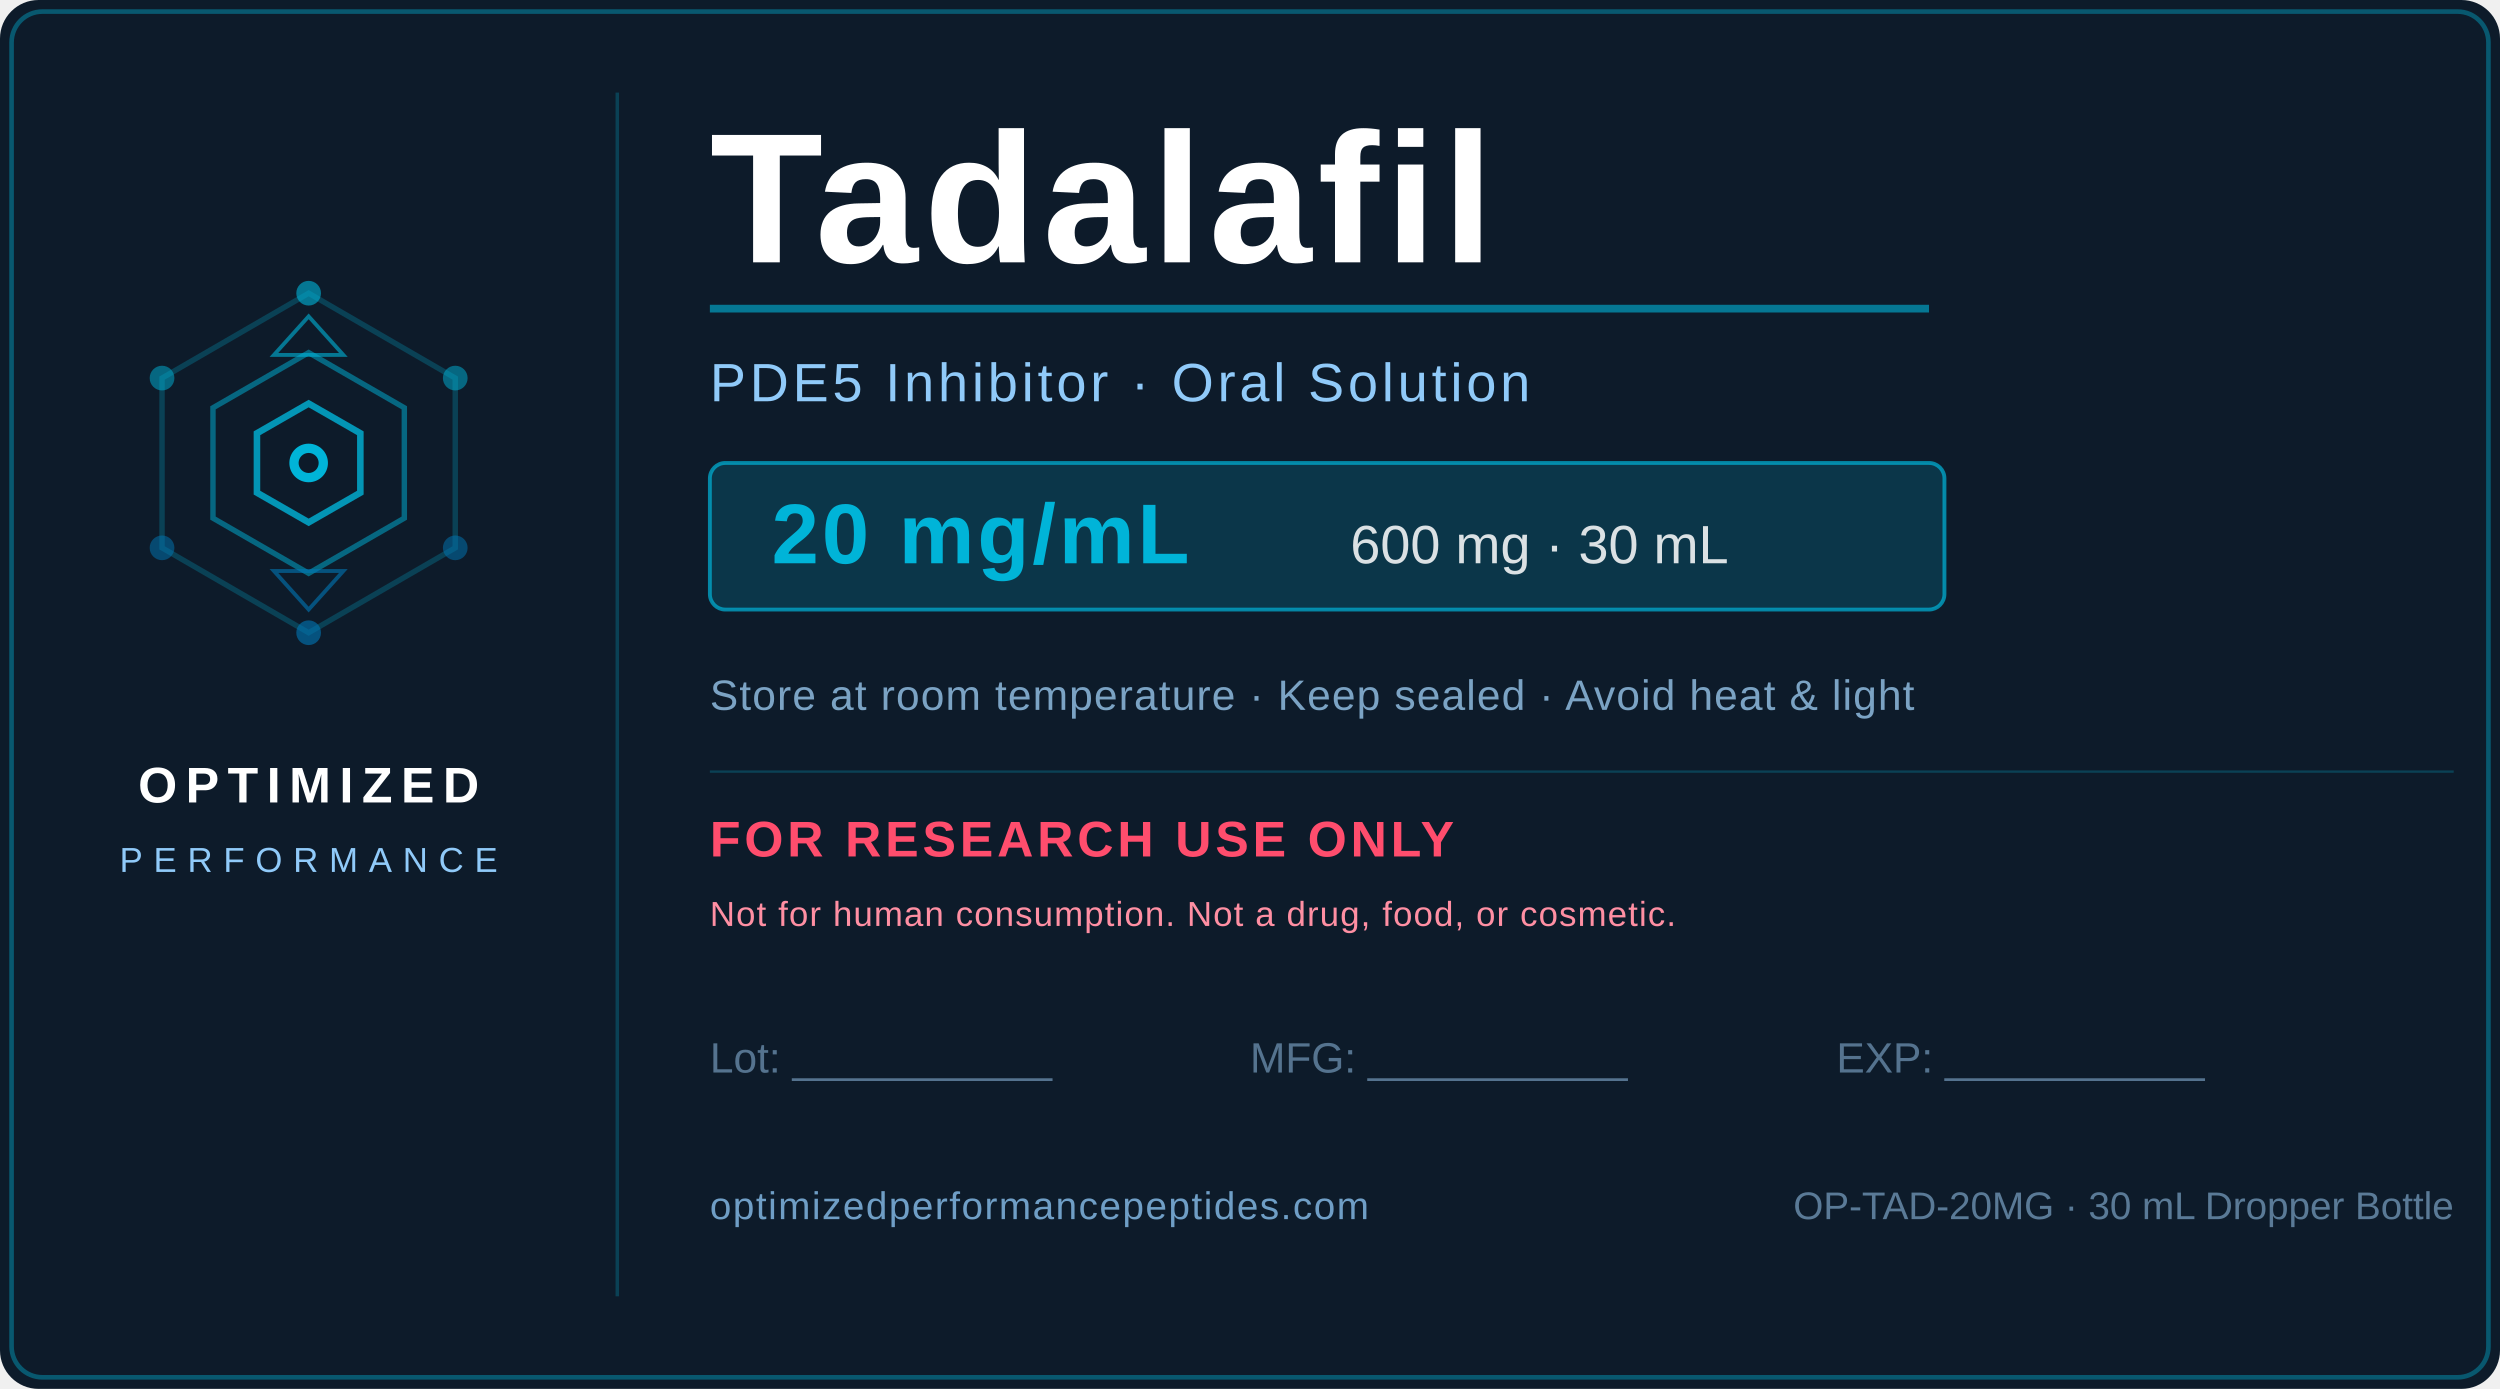
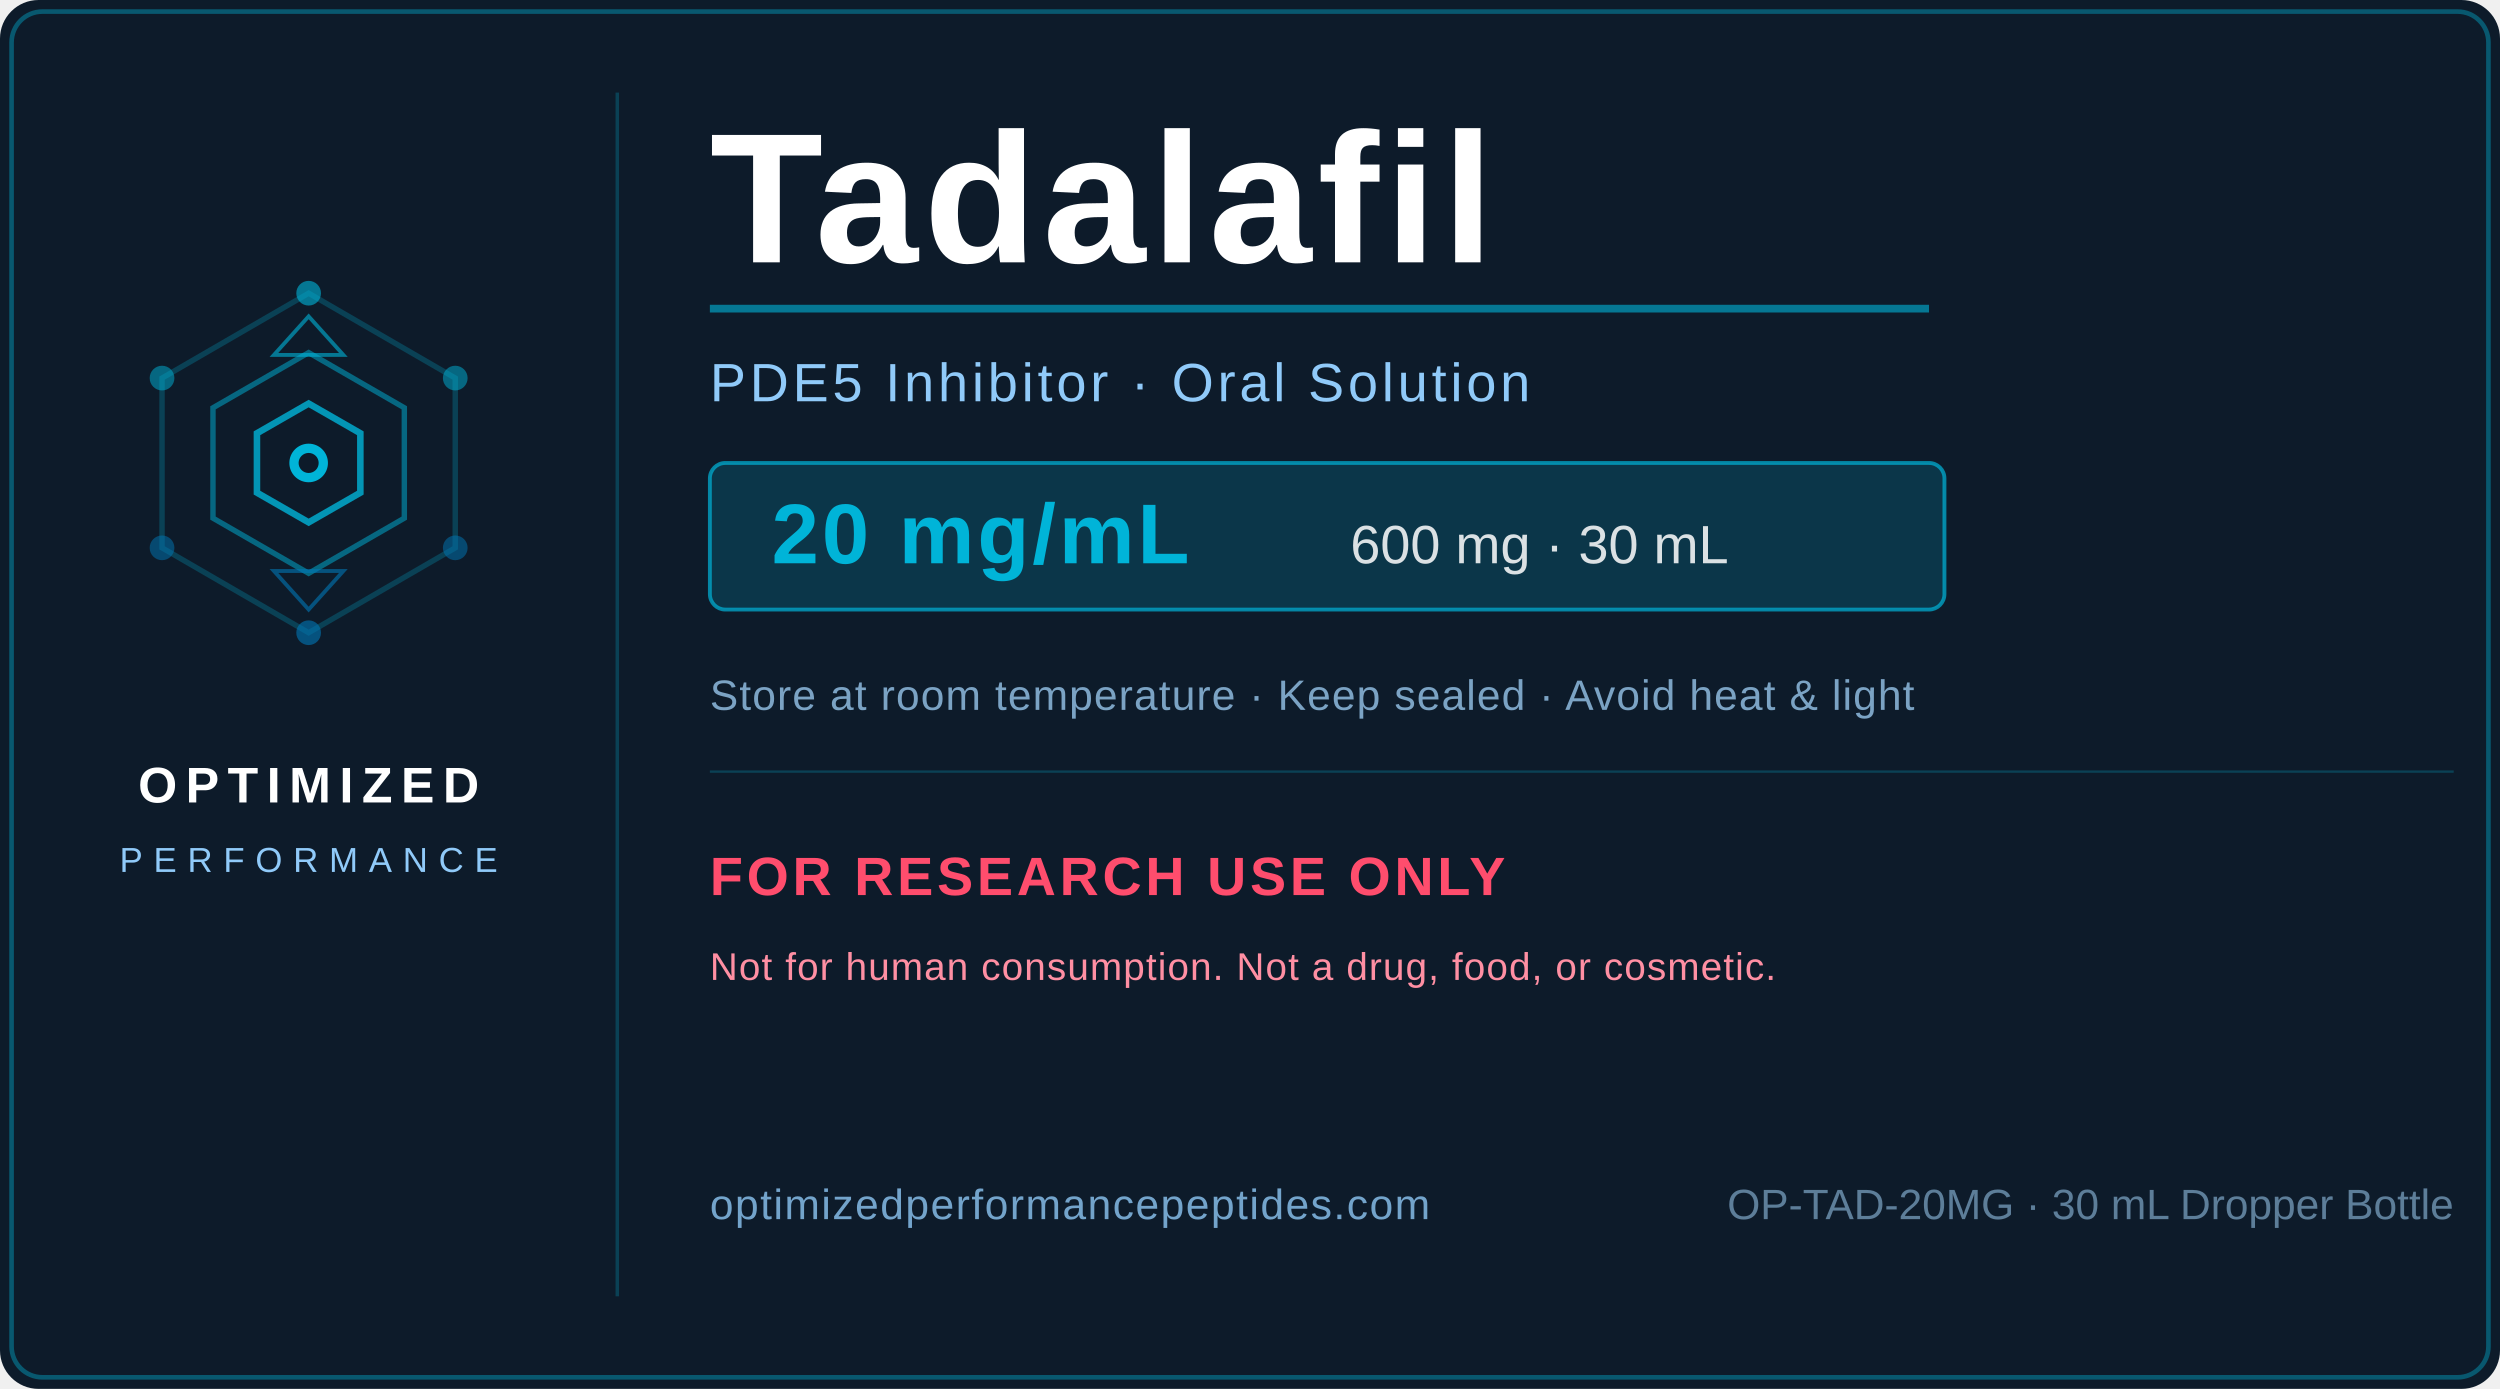
<svg xmlns="http://www.w3.org/2000/svg" width="2.25in" height="1.25in" viewBox="0 0 648 360">
  <rect x="0" y="0" width="648" height="360" rx="10" fill="#0D1B2A" />
  <rect x="3" y="3" width="642" height="354" rx="8" fill="none" stroke="#00B4D8" stroke-width="1.2" opacity="0.4" />
  <line x1="160" y1="24" x2="160" y2="336" stroke="#00B4D8" stroke-width="0.9" opacity="0.25" />
  <g transform="translate(80, 120)">
    <polygon points="0,-44 38,-22 38,22 0,44 -38,22 -38,-22" fill="none" stroke="#00B4D8" stroke-width="1.4" opacity="0.25" />
    <polygon points="0,-28.6 24.8,-14.3 24.8,14.3 0,28.6 -24.8,14.3 -24.8,-14.3" fill="none" stroke="#00B4D8" stroke-width="1.4" opacity="0.5" />
    <polygon points="0,-15.4 13.4,-7.7 13.4,7.7 0,15.4 -13.4,7.7 -13.4,-7.7" fill="none" stroke="#00B4D8" stroke-width="1.7" opacity="0.8" />
    <circle cx="0" cy="-44" r="3.2" fill="#00B4D8" opacity="0.6" />
    <circle cx="38" cy="-22" r="3.2" fill="#00B4D8" opacity="0.5" />
    <circle cx="38" cy="22" r="3.2" fill="#0077B6" opacity="0.5" />
    <circle cx="0" cy="44" r="3.2" fill="#0077B6" opacity="0.6" />
    <circle cx="-38" cy="22" r="3.2" fill="#0077B6" opacity="0.5" />
    <circle cx="-38" cy="-22" r="3.2" fill="#00B4D8" opacity="0.5" />
    <circle cx="0" cy="0" r="5" fill="#00B4D8" />
    <circle cx="0" cy="0" r="2.6" fill="#0D1B2A" />
    <polygon points="0,-38 9,-28 -9,-28" fill="none" stroke="#00B4D8" stroke-width="1" opacity="0.6" />
    <polygon points="0,38 9,28 -9,28" fill="none" stroke="#0077B6" stroke-width="1" opacity="0.6" />
  </g>
  <text x="80" y="208" text-anchor="middle" font-family="'Helvetica Neue', Arial, sans-serif" font-size="13" font-weight="700" fill="#FFFFFF" letter-spacing="2.2">OPTIMIZED</text>
  <text x="80" y="226" text-anchor="middle" font-family="'Helvetica Neue', Arial, sans-serif" font-size="9" font-weight="400" fill="#90CAF9" letter-spacing="2.8">PERFORMANCE</text>
  <text x="184" y="68" font-family="'Helvetica Neue', Arial, sans-serif" font-size="48" font-weight="800" fill="#FFFFFF" letter-spacing="1.5">Tadalafil</text>
  <line x1="184" y1="80" x2="500" y2="80" stroke="#00B4D8" stroke-width="2" opacity="0.6" />
  <text x="184" y="104" font-family="'Helvetica Neue', Arial, sans-serif" font-size="14" font-weight="500" fill="#90CAF9" letter-spacing="1">PDE5 Inhibitor · Oral Solution</text>
  <rect x="184" y="120" width="320" height="38" rx="4" fill="#00B4D8" opacity="0.18" />
  <rect x="184" y="120" width="320" height="38" rx="4" fill="none" stroke="#00B4D8" stroke-width="1" opacity="0.7" />
  <text x="200" y="146" font-family="'Helvetica Neue', Arial, sans-serif" font-size="22" font-weight="800" fill="#00B4D8" letter-spacing="0.8">20 mg/mL</text>
  <text x="350" y="146" font-family="'Helvetica Neue', Arial, sans-serif" font-size="14" font-weight="500" fill="#FFFFFF" opacity="0.85">600 mg · 30 mL</text>
  <text x="184" y="184" font-family="'Helvetica Neue', Arial, sans-serif" font-size="11" font-weight="500" fill="#7BA3C4" letter-spacing="0.3">Store at room temperature · Keep sealed · Avoid heat &amp; light</text>
  <line x1="184" y1="200" x2="636" y2="200" stroke="#00B4D8" stroke-width="0.6" opacity="0.25" />
-   <text x="184" y="222" font-family="'Helvetica Neue', Arial, sans-serif" font-size="13" font-weight="700" fill="#FF4D6D" letter-spacing="1">FOR RESEARCH USE ONLY</text>
-   <text x="184" y="240" font-family="'Helvetica Neue', Arial, sans-serif" font-size="9" font-weight="500" fill="#FF8FA3" letter-spacing="0.3">Not for human consumption. Not a drug, food, or cosmetic.</text>
-   <text x="184" y="278" font-family="'Helvetica Neue', Arial, sans-serif" font-size="11" font-weight="400" fill="#7BA3C4" opacity="0.65">Lot: ___________</text>
-   <text x="324" y="278" font-family="'Helvetica Neue', Arial, sans-serif" font-size="11" font-weight="400" fill="#7BA3C4" opacity="0.65">MFG: ___________</text>
-   <text x="476" y="278" font-family="'Helvetica Neue', Arial, sans-serif" font-size="11" font-weight="400" fill="#7BA3C4" opacity="0.65">EXP: ___________</text>
-   <text x="184" y="316" font-family="'Helvetica Neue', Arial, sans-serif" font-size="10" font-weight="500" fill="#90CAF9" opacity="0.75" letter-spacing="0.4">optimizedperformancepeptides.com</text>
-   <text x="636" y="316" text-anchor="end" font-family="'Helvetica Neue', Arial, sans-serif" font-size="10" font-weight="500" fill="#7BA3C4" opacity="0.7">OP-TAD-20MG · 30 mL Dropper Bottle</text>
+   <text x="184" y="232" font-family="'Helvetica Neue', Arial, sans-serif" font-size="14" font-weight="700" fill="#FF4D6D" letter-spacing="1">FOR RESEARCH USE ONLY</text>
+   <text x="184" y="254" font-family="'Helvetica Neue', Arial, sans-serif" font-size="10" font-weight="500" fill="#FF8FA3" letter-spacing="0.3">Not for human consumption. Not a drug, food, or cosmetic.</text>
+   <text x="184" y="316" font-family="'Helvetica Neue', Arial, sans-serif" font-size="11" font-weight="500" fill="#90CAF9" opacity="0.78" letter-spacing="0.4">optimizedperformancepeptides.com</text>
+   <text x="636" y="316" text-anchor="end" font-family="'Helvetica Neue', Arial, sans-serif" font-size="11" font-weight="500" fill="#7BA3C4" opacity="0.72">OP-TAD-20MG · 30 mL Dropper Bottle</text>
</svg>
